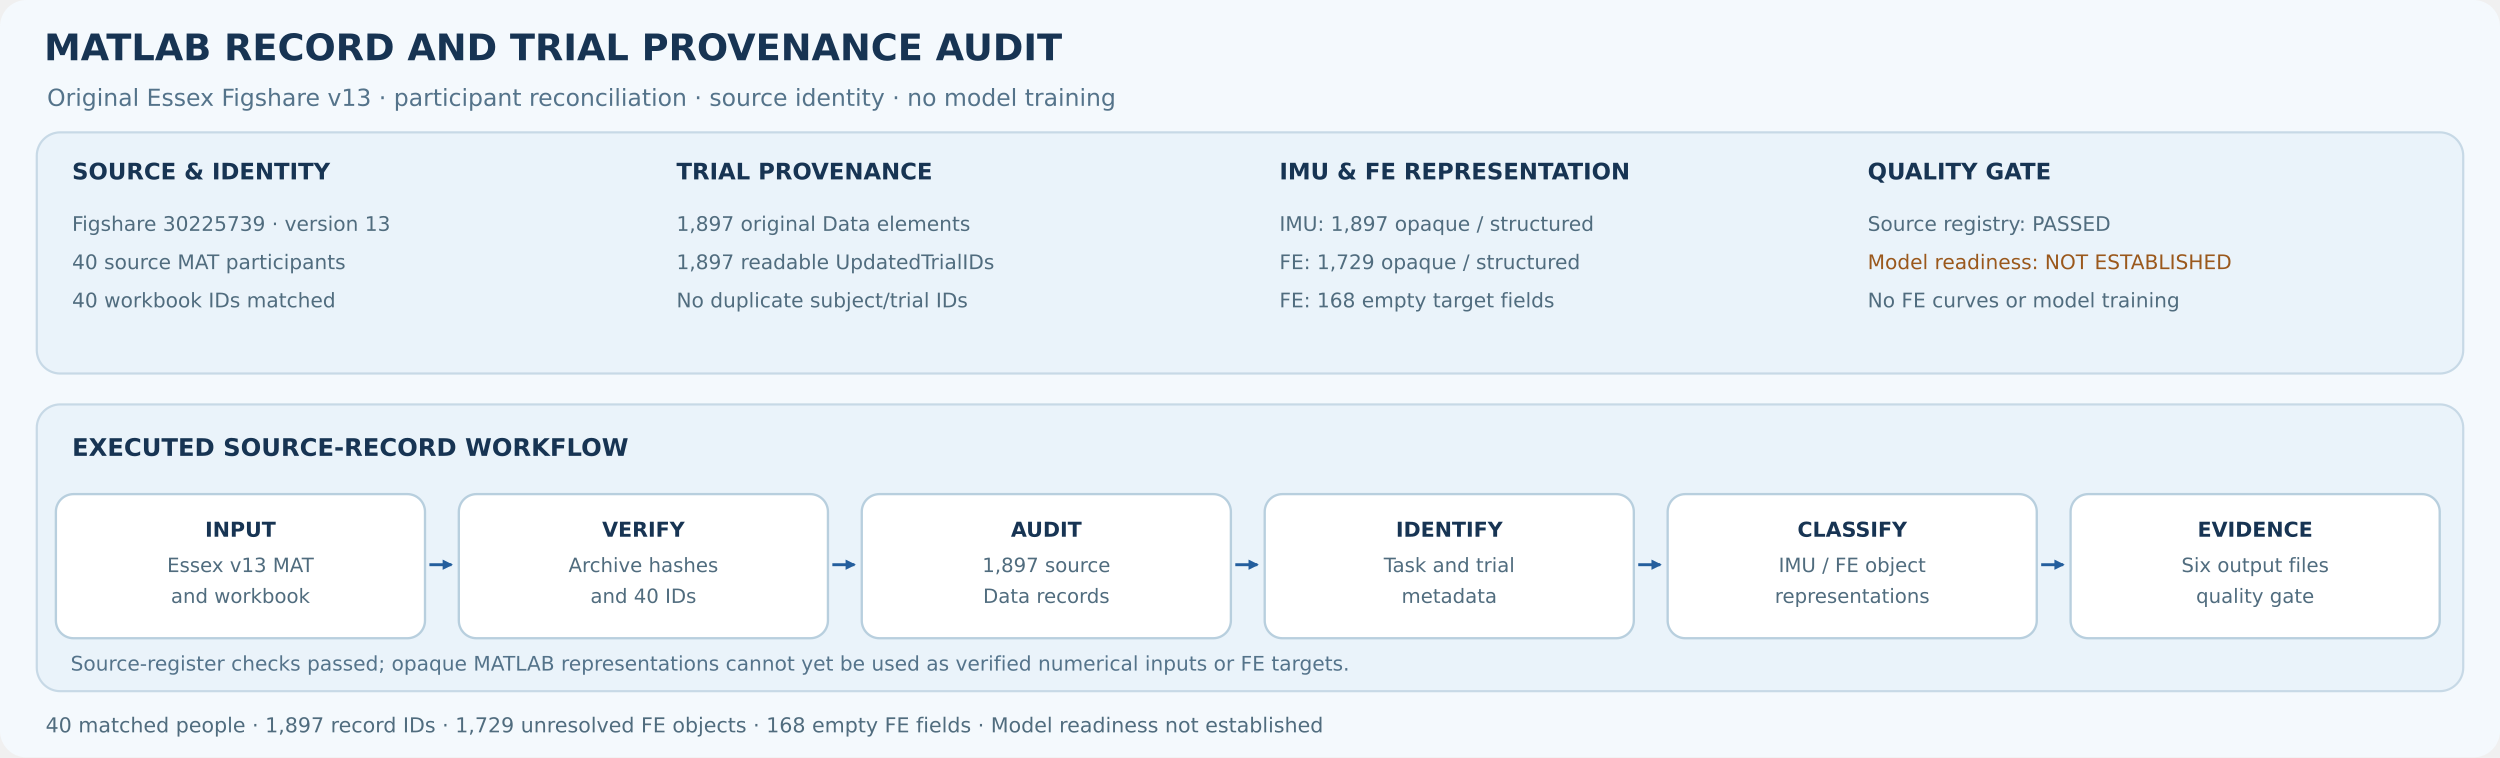
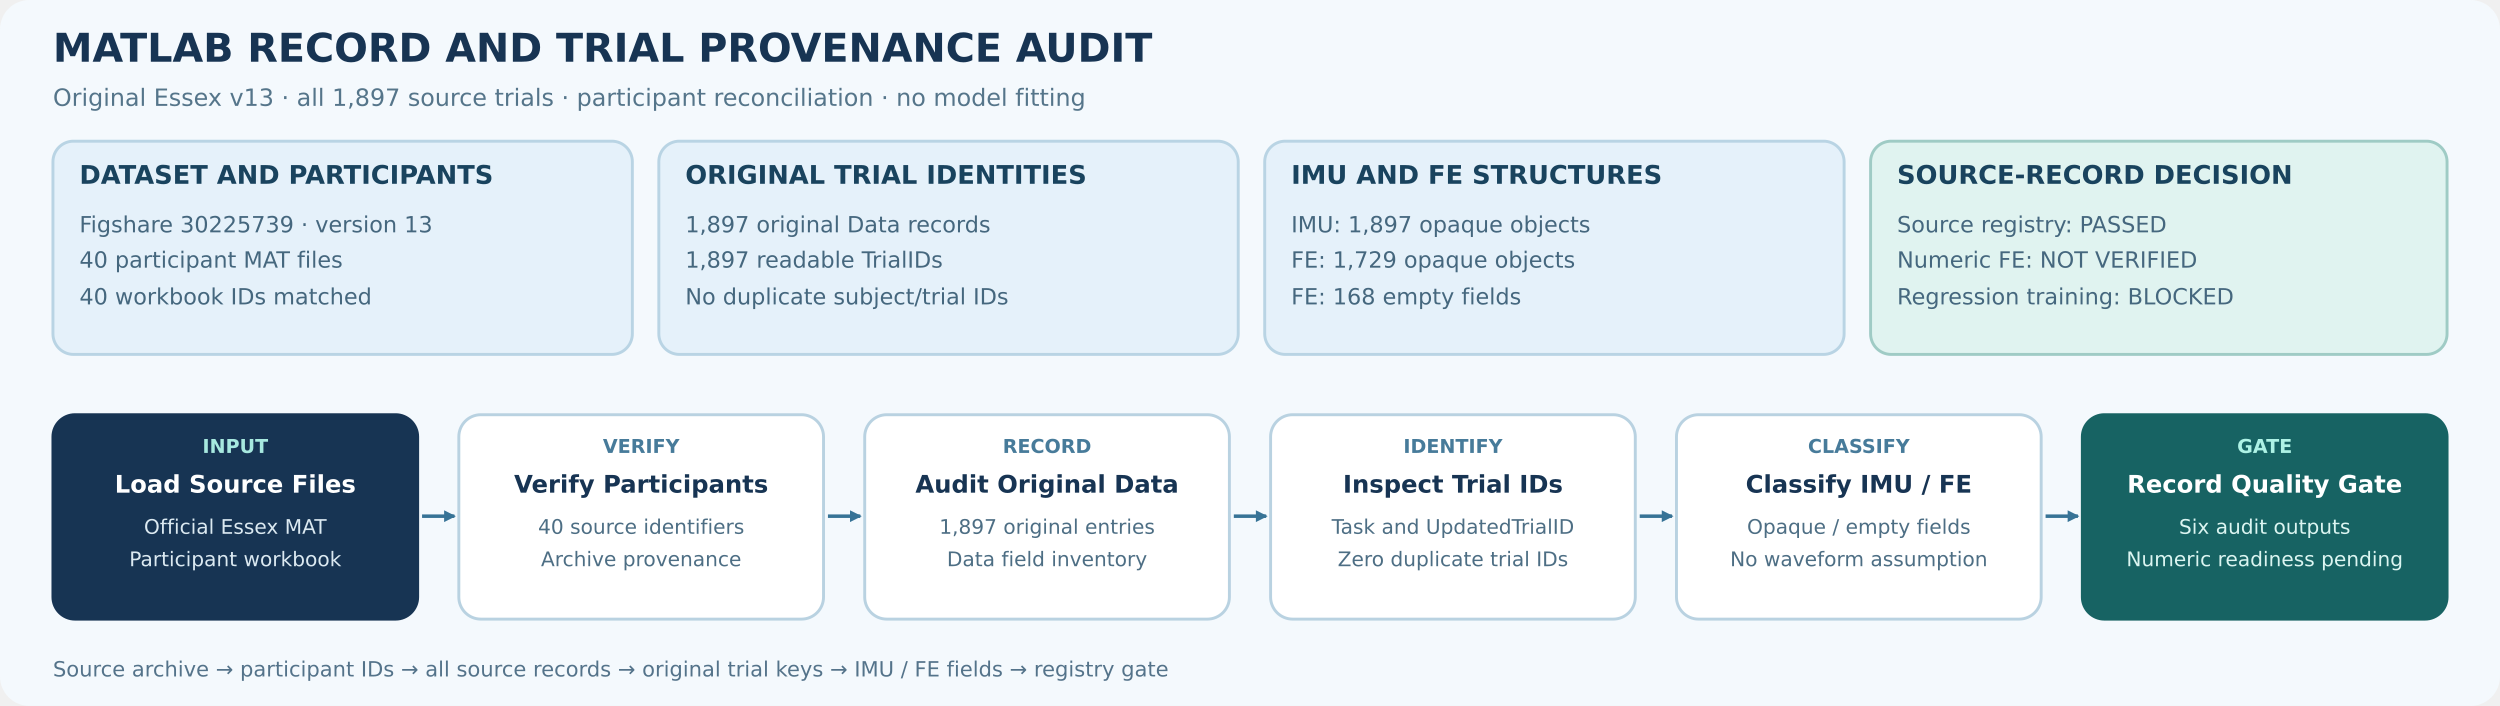
- <svg xmlns="http://www.w3.org/2000/svg" width="1700" height="515" viewBox="0 0 1700 515" role="img" aria-labelledby="title desc">
+ <svg xmlns="http://www.w3.org/2000/svg" width="1700" height="480" viewBox="0 0 1700 480" role="img" aria-labelledby="title desc">
  <defs>
-     <marker id="arrow" markerUnits="userSpaceOnUse" markerWidth="7" markerHeight="7" refX="6" refY="3.5" orient="auto">
-       <path d="M0 0 L7 3.5 L0 7 Z" fill="#245E9D" />
+     <marker id="final-arrow" markerUnits="userSpaceOnUse" markerWidth="8" markerHeight="8" refX="7" refY="4" orient="auto">
+       <path d="M0 0 L8 4 L0 8 Z" fill="#377396" />
    </marker>
  </defs>
-   <rect width="1700" height="515" rx="18" fill="#F4F9FD" />
+   <rect width="1700" height="480" rx="20" fill="#F4F9FD" />
  <g font-family="DejaVu Sans, Arial, sans-serif">
-     <text x="30" y="41" font-size="25" font-weight="700" fill="#173453">MATLAB RECORD AND TRIAL PROVENANCE AUDIT</text>
-     <text x="32" y="72" font-size="16" fill="#54738A">Original Essex Figshare v13 · participant reconciliation · source identity · no model training</text>
-     <rect x="25" y="90" width="1650" height="164" rx="16" fill="#EAF3FA" stroke="#C7D9E6" stroke-width="1.5" />
-     <g aria-label="SOURCE &amp; IDENTITY">
-       <text x="49" y="122" font-size="15.5" font-weight="700" fill="#173453">SOURCE &amp; IDENTITY</text>
-       <text x="49" y="157" font-size="13.7" fill="#506C7E">Figshare 30225739 · version 13</text>
-       <text x="49" y="183" font-size="13.7" fill="#506C7E">40 source MAT participants</text>
-       <text x="49" y="209" font-size="13.7" fill="#506C7E">40 workbook IDs matched</text>
+     <text x="36" y="42" font-size="27" font-weight="700" fill="#173453">MATLAB RECORD AND TRIAL PROVENANCE AUDIT</text>
+     <text x="36" y="72" font-size="16.2" fill="#55758A">Original Essex v13 · all 1,897 source trials · participant reconciliation · no model fitting</text>
+     <g aria-label="Recorded evidence source groups">
+       <rect x="36" y="96" width="394" height="145" rx="14" fill="#E5F1FA" stroke="#B9D4E4" stroke-width="2" />
+       <rect x="448" y="96" width="394" height="145" rx="14" fill="#E5F1FA" stroke="#B9D4E4" stroke-width="2" />
+       <rect x="860" y="96" width="394" height="145" rx="14" fill="#E5F1FA" stroke="#B9D4E4" stroke-width="2" />
+       <rect x="1272" y="96" width="392" height="145" rx="14" fill="#E0F3F0" stroke="#9FCBC5" stroke-width="2" />
+       <g font-size="17.5" font-weight="700" fill="#19435E">
+         <text x="54" y="125">DATASET AND PARTICIPANTS</text>
+         <text x="466" y="125">ORIGINAL TRIAL IDENTITIES</text>
+         <text x="878" y="125">IMU AND FE STRUCTURES</text>
+         <text x="1290" y="125">SOURCE-RECORD DECISION</text>
+       </g>
+       <g font-size="15.2" fill="#45677E">
+         <text x="54" y="158">Figshare 30225739 · version 13</text>
+         <text x="54" y="182">40 participant MAT files</text>
+         <text x="54" y="207">40 workbook IDs matched</text>
+         <text x="466" y="158">1,897 original Data records</text>
+         <text x="466" y="182">1,897 readable TrialIDs</text>
+         <text x="466" y="207">No duplicate subject/trial IDs</text>
+         <text x="878" y="158">IMU: 1,897 opaque objects</text>
+         <text x="878" y="182">FE: 1,729 opaque objects</text>
+         <text x="878" y="207">FE: 168 empty fields</text>
+         <text x="1290" y="158">Source registry: PASSED</text>
+         <text x="1290" y="182">Numeric FE: NOT VERIFIED</text>
+         <text x="1290" y="207">Regression training: BLOCKED</text>
+       </g>
    </g>
-     <g aria-label="TRIAL PROVENANCE">
-       <text x="460" y="122" font-size="15.5" font-weight="700" fill="#173453">TRIAL PROVENANCE</text>
-       <text x="460" y="157" font-size="13.7" fill="#506C7E">1,897 original Data elements</text>
-       <text x="460" y="183" font-size="13.7" fill="#506C7E">1,897 readable UpdatedTrialIDs</text>
-       <text x="460" y="209" font-size="13.7" fill="#506C7E">No duplicate subject/trial IDs</text>
+     <g aria-label="Final notebook execution workflow">
+       <g stroke-width="2">
+         <rect x="36" y="282" width="248" height="139" rx="15" fill="#173453" stroke="#173453" />
+         <rect x="312" y="282" width="248" height="139" rx="15" fill="#FFFFFF" stroke="#B9D2E1" />
+         <rect x="588" y="282" width="248" height="139" rx="15" fill="#FFFFFF" stroke="#B9D2E1" />
+         <rect x="864" y="282" width="248" height="139" rx="15" fill="#FFFFFF" stroke="#B9D2E1" />
+         <rect x="1140" y="282" width="248" height="139" rx="15" fill="#FFFFFF" stroke="#B9D2E1" />
+         <rect x="1416" y="282" width="248" height="139" rx="15" fill="#176363" stroke="#176363" />
+       </g>
+       <g fill="none" stroke="#377396" stroke-width="2.4" marker-end="url(#final-arrow)">
+         <path d="M287 351 H309" />
+         <path d="M563 351 H585" />
+         <path d="M839 351 H861" />
+         <path d="M1115 351 H1137" />
+         <path d="M1391 351 H1413" />
+       </g>
+       <g font-size="13" font-weight="700" text-anchor="middle">
+         <text x="160" y="308" fill="#A7E9DF">INPUT</text>
+         <text x="436" y="308" fill="#477B9A">VERIFY</text>
+         <text x="712" y="308" fill="#477B9A">RECORD</text>
+         <text x="988" y="308" fill="#477B9A">IDENTIFY</text>
+         <text x="1264" y="308" fill="#477B9A">CLASSIFY</text>
+         <text x="1540" y="308" fill="#AEF2E5">GATE</text>
+       </g>
+       <g font-size="16.5" font-weight="700" text-anchor="middle">
+         <text x="160" y="335" fill="#FFFFFF">Load Source Files</text>
+         <text x="436" y="335" fill="#173453">Verify Participants</text>
+         <text x="712" y="335" fill="#173453">Audit Original Data</text>
+         <text x="988" y="335" fill="#173453">Inspect Trial IDs</text>
+         <text x="1264" y="335" fill="#173453">Classify IMU / FE</text>
+         <text x="1540" y="335" fill="#FFFFFF">Record Quality Gate</text>
+       </g>
+       <g font-size="13.7" text-anchor="middle">
+         <text x="160" y="363" fill="#DBE9F1">Official Essex MAT</text>
+         <text x="160" y="385" fill="#DBE9F1">Participant workbook</text>
+         <text x="436" y="363" fill="#4D6E84">40 source identifiers</text>
+         <text x="436" y="385" fill="#4D6E84">Archive provenance</text>
+         <text x="712" y="363" fill="#4D6E84">1,897 original entries</text>
+         <text x="712" y="385" fill="#4D6E84">Data field inventory</text>
+         <text x="988" y="363" fill="#4D6E84">Task and UpdatedTrialID</text>
+         <text x="988" y="385" fill="#4D6E84">Zero duplicate trial IDs</text>
+         <text x="1264" y="363" fill="#4D6E84">Opaque / empty fields</text>
+         <text x="1264" y="385" fill="#4D6E84">No waveform assumption</text>
+         <text x="1540" y="363" fill="#DBF5F1">Six audit outputs</text>
+         <text x="1540" y="385" fill="#DBF5F1">Numeric readiness pending</text>
+       </g>
    </g>
-     <g aria-label="IMU &amp; FE REPRESENTATION">
-       <text x="870" y="122" font-size="15.5" font-weight="700" fill="#173453">IMU &amp; FE REPRESENTATION</text>
-       <text x="870" y="157" font-size="13.7" fill="#506C7E">IMU: 1,897 opaque / structured</text>
-       <text x="870" y="183" font-size="13.7" fill="#506C7E">FE: 1,729 opaque / structured</text>
-       <text x="870" y="209" font-size="13.7" fill="#506C7E">FE: 168 empty target fields</text>
-     </g>
-     <g aria-label="QUALITY GATE">
-       <text x="1270" y="122" font-size="15.5" font-weight="700" fill="#173453">QUALITY GATE</text>
-       <text x="1270" y="157" font-size="13.7" fill="#506C7E">Source registry: PASSED</text>
-       <text x="1270" y="183" font-size="13.7" fill="#9A581C">Model readiness: NOT ESTABLISHED</text>
-       <text x="1270" y="209" font-size="13.7" fill="#506C7E">No FE curves or model training</text>
-     </g>
-     <rect x="25" y="275" width="1650" height="195" rx="16" fill="#EAF3FA" stroke="#C7D9E6" stroke-width="1.5" />
-     <text x="49" y="310" font-size="16.5" font-weight="700" fill="#173453">EXECUTED SOURCE-RECORD WORKFLOW</text>
-     <g aria-label="INPUT">
-       <rect x="38" y="336" width="251" height="98" rx="12" fill="#FFFFFF" stroke="#B8CFDE" stroke-width="1.6" />
-       <text x="163.5" y="365" text-anchor="middle" font-size="14" font-weight="700" fill="#173453">INPUT</text>
-       <text x="163.5" y="389" text-anchor="middle" font-size="13.4" fill="#506C7E">Essex v13 MAT</text>
-       <text x="163.5" y="410" text-anchor="middle" font-size="13.4" fill="#506C7E">and workbook</text>
-     </g>
-     <path d="M292 384 H307" stroke="#245E9D" stroke-width="2" marker-end="url(#arrow)" />
-     <g aria-label="VERIFY">
-       <rect x="312" y="336" width="251" height="98" rx="12" fill="#FFFFFF" stroke="#B8CFDE" stroke-width="1.6" />
-       <text x="437.5" y="365" text-anchor="middle" font-size="14" font-weight="700" fill="#173453">VERIFY</text>
-       <text x="437.5" y="389" text-anchor="middle" font-size="13.4" fill="#506C7E">Archive hashes</text>
-       <text x="437.5" y="410" text-anchor="middle" font-size="13.4" fill="#506C7E">and 40 IDs</text>
-     </g>
-     <path d="M566 384 H581" stroke="#245E9D" stroke-width="2" marker-end="url(#arrow)" />
-     <g aria-label="AUDIT">
-       <rect x="586" y="336" width="251" height="98" rx="12" fill="#FFFFFF" stroke="#B8CFDE" stroke-width="1.6" />
-       <text x="711.5" y="365" text-anchor="middle" font-size="14" font-weight="700" fill="#173453">AUDIT</text>
-       <text x="711.5" y="389" text-anchor="middle" font-size="13.4" fill="#506C7E">1,897 source</text>
-       <text x="711.5" y="410" text-anchor="middle" font-size="13.4" fill="#506C7E">Data records</text>
-     </g>
-     <path d="M840 384 H855" stroke="#245E9D" stroke-width="2" marker-end="url(#arrow)" />
-     <g aria-label="IDENTIFY">
-       <rect x="860" y="336" width="251" height="98" rx="12" fill="#FFFFFF" stroke="#B8CFDE" stroke-width="1.6" />
-       <text x="985.5" y="365" text-anchor="middle" font-size="14" font-weight="700" fill="#173453">IDENTIFY</text>
-       <text x="985.5" y="389" text-anchor="middle" font-size="13.4" fill="#506C7E">Task and trial</text>
-       <text x="985.5" y="410" text-anchor="middle" font-size="13.4" fill="#506C7E">metadata</text>
-     </g>
-     <path d="M1114 384 H1129" stroke="#245E9D" stroke-width="2" marker-end="url(#arrow)" />
-     <g aria-label="CLASSIFY">
-       <rect x="1134" y="336" width="251" height="98" rx="12" fill="#FFFFFF" stroke="#B8CFDE" stroke-width="1.6" />
-       <text x="1259.5" y="365" text-anchor="middle" font-size="14" font-weight="700" fill="#173453">CLASSIFY</text>
-       <text x="1259.5" y="389" text-anchor="middle" font-size="13.4" fill="#506C7E">IMU / FE object</text>
-       <text x="1259.5" y="410" text-anchor="middle" font-size="13.4" fill="#506C7E">representations</text>
-     </g>
-     <path d="M1388 384 H1403" stroke="#245E9D" stroke-width="2" marker-end="url(#arrow)" />
-     <g aria-label="EVIDENCE">
-       <rect x="1408" y="336" width="251" height="98" rx="12" fill="#FFFFFF" stroke="#B8CFDE" stroke-width="1.6" />
-       <text x="1533.5" y="365" text-anchor="middle" font-size="14" font-weight="700" fill="#173453">EVIDENCE</text>
-       <text x="1533.5" y="389" text-anchor="middle" font-size="13.4" fill="#506C7E">Six output files</text>
-       <text x="1533.5" y="410" text-anchor="middle" font-size="13.4" fill="#506C7E">quality gate</text>
-     </g>
-     <text x="48" y="456" font-size="13.7" fill="#54738A">Source-register checks passed; opaque MATLAB representations cannot yet be used as verified numerical inputs or FE targets.</text>
-     <text x="31" y="498" font-size="14" fill="#506C7E">40 matched people · 1,897 record IDs · 1,729 unresolved FE objects · 168 empty FE fields · Model readiness not established</text>
+     <text x="36" y="460" font-size="14.3" fill="#54738A">Source archive → participant IDs → all source records → original trial keys → IMU / FE fields → registry gate</text>
  </g>
</svg>
